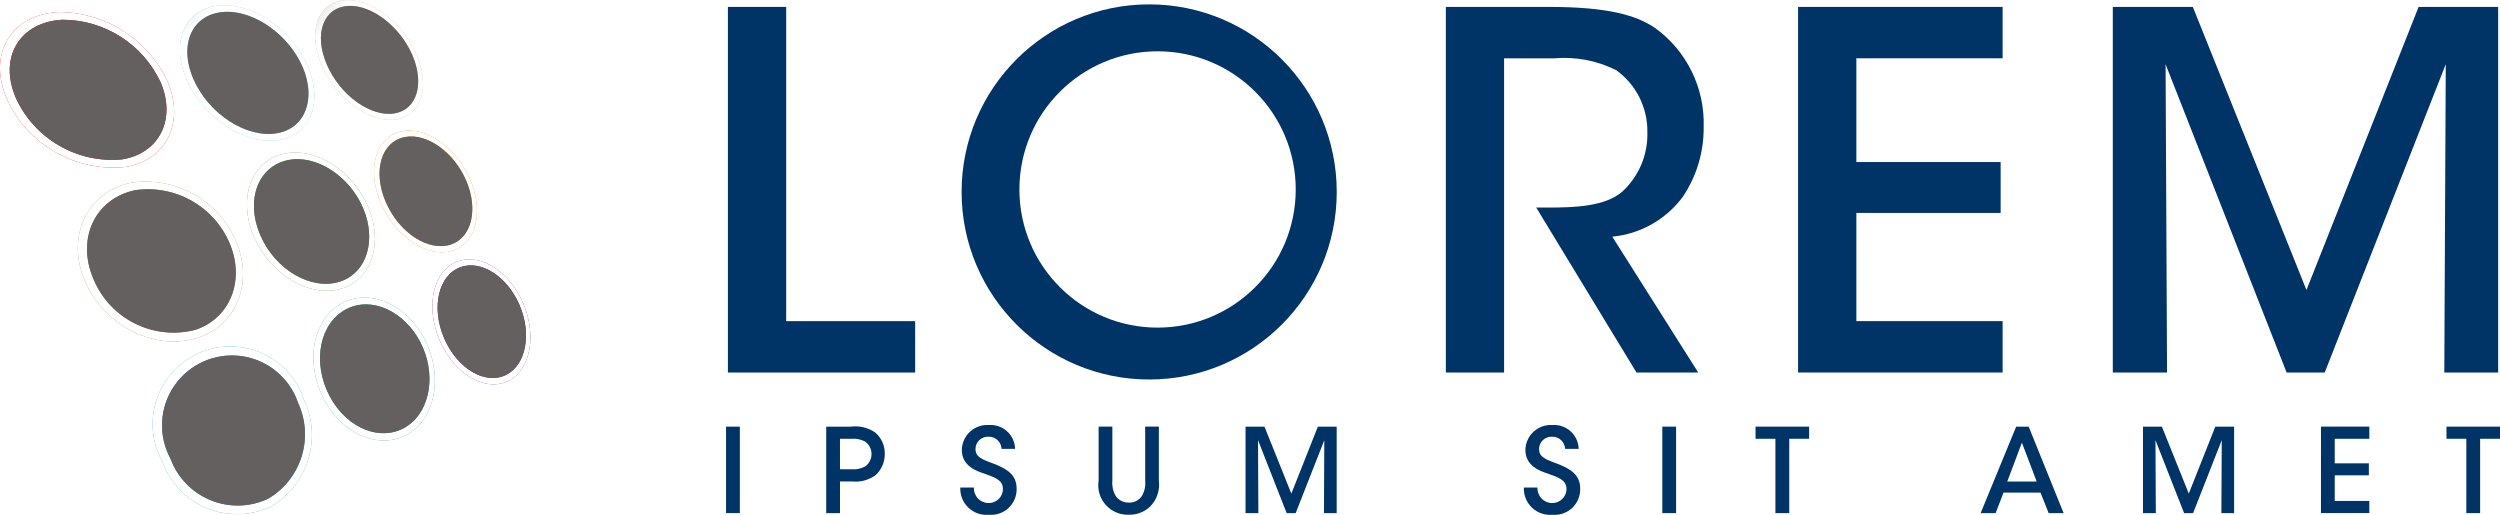
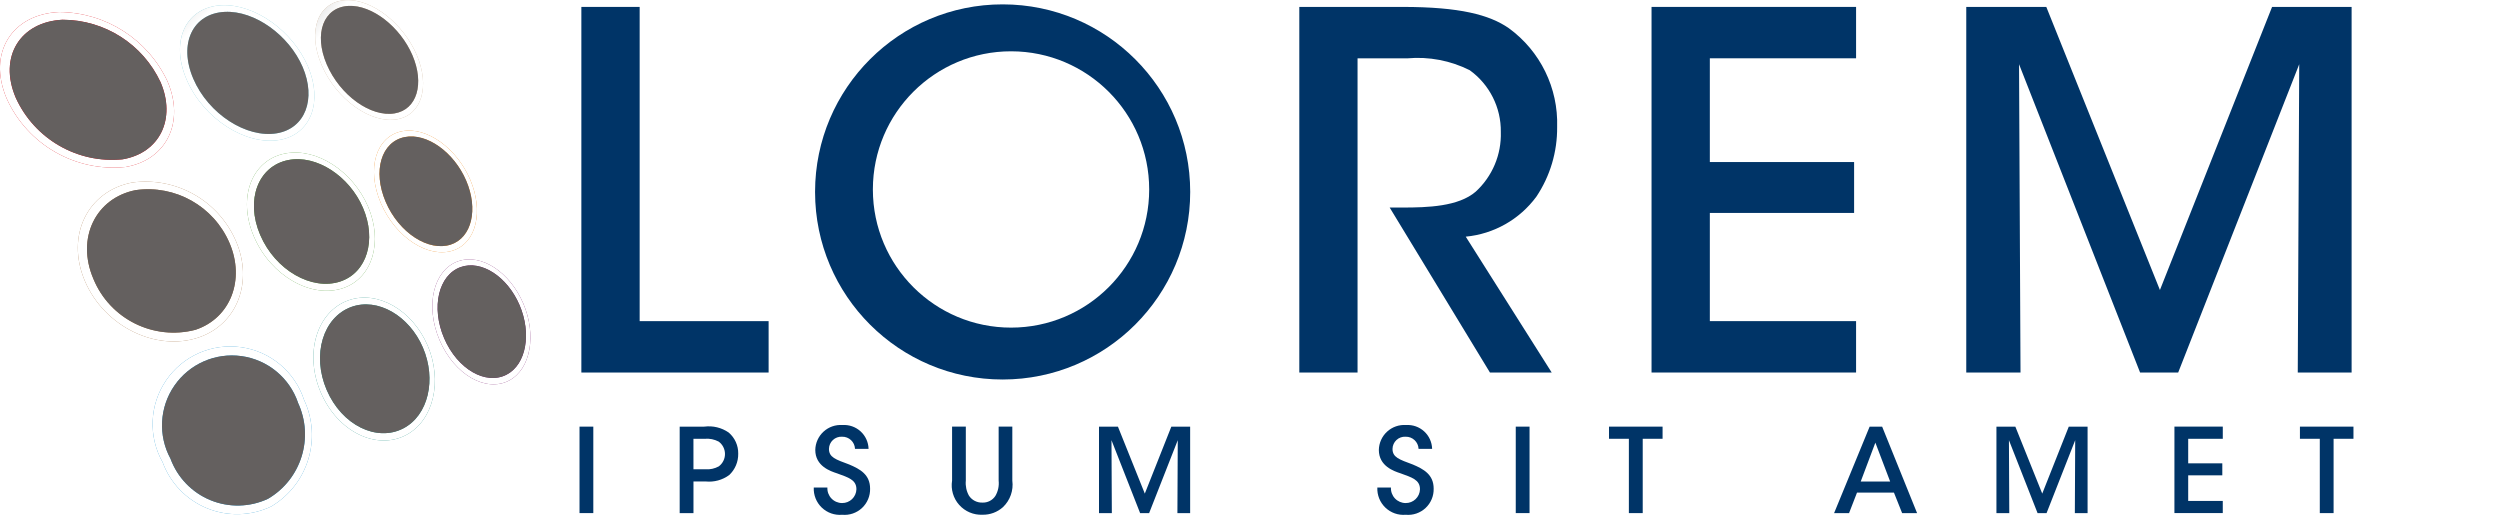
<svg xmlns="http://www.w3.org/2000/svg" xmlns:xlink="http://www.w3.org/1999/xlink" width="170.603" height="35.128" viewBox="0 0 170.603 35.128">
  <defs>
-     <style>.a{fill:#da000c;}.b{fill:url(#a);}.c{fill:url(#b);}.d{fill:#6fc3d4;}.e{fill:url(#c);}.f{fill:url(#d);}.g{fill:#c5a98b;}.h{fill:url(#e);}.i{fill:url(#f);}.j{fill:#9d6a3b;}.k{fill:url(#g);}.l{fill:url(#h);}.m{fill:#46962a;}.n{fill:url(#i);}.o{fill:url(#j);}.p{fill:#ea7a00;}.q{fill:url(#k);}.r{fill:url(#l);}.s{fill:#1c93cf;}.t{fill:url(#m);}.u{fill:url(#n);}.v{fill:#1e8e83;}.w{fill:url(#o);}.x{fill:url(#p);}.y{fill:#74156a;}.z{fill:url(#q);}.aa{fill:url(#r);}.ab{fill: #003467;}</style>
+     <style>.a{fill:#da000c;}.b{fill:url(#a);}.c{fill:url(#b);}.d{fill:#6fc3d4;}.e{fill:url(#c);}.f{fill:url(#d);}.g{fill:#c5a98b;}.h{fill:url(#e);}.i{fill:url(#f);}.j{fill:#9d6a3b;}.k{fill:url(#g);}.l{fill:url(#h);}.m{fill:#46962a;}.n{fill:url(#i);}.o{fill:url(#j);}.p{fill:#ea7a00;}.q{fill:url(#k);}.r{fill:url(#l);}.s{fill:#1c93cf;}.t{fill:url(#m);}.u{fill:url(#n);}.v{fill:#1e8e83;}.w{fill:url(#o);}.x{fill:url(#p);}.y{fill:#74156a;}.z{fill:url(#q);}.aa{fill:url(#r);}.ab{fill:
+       #003467;}</style>
    <linearGradient id="a" x1="0.78" y1="-1.944" x2="1.467" y2="-1.178" gradientUnits="objectBoundingBox">
      <stop offset="0" stop-color="#64605f" />
      <stop offset="1" stop-color="#fff" />
    </linearGradient>
    <linearGradient id="b" x1="0.847" y1="-2.168" x2="1.535" y2="-1.402" gradientUnits="objectBoundingBox">
      <stop offset="0" stop-color="#fff" />
      <stop offset="1" stop-color="#64605f" />
    </linearGradient>
    <linearGradient id="c" x1="0.67" y1="-1.863" x2="1.401" y2="-1.138" xlink:href="#a" />
    <linearGradient id="d" x1="0.728" y1="-2.081" x2="1.458" y2="-1.356" xlink:href="#b" />
    <linearGradient id="e" x1="0.523" y1="-1.788" x2="1.296" y2="-1.092" xlink:href="#a" />
    <linearGradient id="f" x1="0.567" y1="-1.999" x2="1.339" y2="-1.303" xlink:href="#b" />
    <linearGradient id="g" x1="0.453" y1="-1.766" x2="1.128" y2="-1.071" xlink:href="#a" />
    <linearGradient id="h" x1="0.483" y1="-1.975" x2="1.159" y2="-1.279" xlink:href="#b" />
    <linearGradient id="i" x1="0.289" y1="-1.706" x2="1.014" y2="-1.036" xlink:href="#a" />
    <linearGradient id="j" x1="0.305" y1="-1.91" x2="1.029" y2="-1.24" xlink:href="#b" />
    <linearGradient id="k" x1="0.092" y1="-1.645" x2="0.862" y2="-0.993" xlink:href="#a" />
    <linearGradient id="l" x1="0.088" y1="-1.843" x2="0.859" y2="-1.191" xlink:href="#b" />
    <linearGradient id="m" x1="0.089" y1="-1.565" x2="0.756" y2="-0.941" xlink:href="#a" />
    <linearGradient id="n" x1="0.079" y1="-1.755" x2="0.746" y2="-1.132" xlink:href="#b" />
    <linearGradient id="o" x1="-0.131" y1="-1.53" x2="0.591" y2="-0.916" xlink:href="#a" />
    <linearGradient id="p" x1="-0.162" y1="-1.718" x2="0.561" y2="-1.104" xlink:href="#b" />
    <linearGradient id="q" x1="-0.382" y1="-1.488" x2="0.392" y2="-0.88" xlink:href="#a" />
    <linearGradient id="r" x1="-0.437" y1="-1.671" x2="0.337" y2="-1.064" xlink:href="#b" />
  </defs>
  <g transform="translate(-272.894 -405.782)">
    <g transform="translate(272.894 405.782)">
      <g transform="translate(0)">
        <g transform="translate(0 0.818)">
          <path class="a" d="M259.019,403.525c1.174,2.738-.027,5.337-2.858,5.834a8,8,0,0,1-8.116-4.66c-1.341-3.126.365-5.777,3.582-5.912A8.212,8.212,0,0,1,259.019,403.525Z" transform="translate(-247.585 -398.782)" />
          <path class="b" d="M259.019,403.525c1.174,2.738-.027,5.337-2.858,5.834a8,8,0,0,1-8.116-4.66c-1.341-3.126.365-5.777,3.582-5.912A8.212,8.212,0,0,1,259.019,403.525Z" transform="translate(-247.585 -398.782)" />
          <path class="a" d="M261.869,406.2c1.065,2.483-.036,4.829-2.6,5.262a7.222,7.222,0,0,1-7.279-4.2c-1.2-2.8.312-5.186,3.193-5.325A7.388,7.388,0,0,1,261.869,406.2Z" transform="translate(-250.912 -401.407)" />
          <path class="c" d="M261.869,406.2c1.065,2.483-.036,4.829-2.6,5.262a7.222,7.222,0,0,1-7.279-4.2c-1.2-2.8.312-5.186,3.193-5.325A7.388,7.388,0,0,1,261.869,406.2Z" transform="translate(-250.912 -401.407)" />
        </g>
        <g transform="translate(12.278 0.354)">
          <path class="d" d="M330.535,400.161c1.029,2.4.216,4.636-1.934,5.013-2.29.4-5.2-1.434-6.35-4.126s-.01-4.962,2.41-5.064C326.931,395.888,329.506,397.76,330.535,400.161Z" transform="translate(-321.798 -395.98)" />
          <path class="e" d="M330.535,400.161c1.029,2.4.216,4.636-1.934,5.013-2.29.4-5.2-1.434-6.35-4.126s-.01-4.962,2.41-5.064C326.931,395.888,329.506,397.76,330.535,400.161Z" transform="translate(-321.798 -395.98)" />
          <path class="d" d="M332.7,402.481c.932,2.175.187,4.191-1.762,4.521-2.063.349-4.667-1.309-5.7-3.722s-.02-4.458,2.148-4.562C329.429,398.619,331.763,400.306,332.7,402.481Z" transform="translate(-324.325 -398.261)" />
          <path class="f" d="M332.7,402.481c.932,2.175.187,4.191-1.762,4.521-2.063.349-4.667-1.309-5.7-3.722s-.02-4.458,2.148-4.562C329.429,398.619,331.763,400.306,332.7,402.481Z" transform="translate(-324.325 -398.261)" />
        </g>
        <g transform="translate(21.502)">
          <path class="g" d="M384.483,397.578c.917,2.138.356,4.1-1.334,4.4-1.788.315-4.139-1.336-5.153-3.7s-.225-4.354,1.664-4.433C381.445,393.765,383.566,395.44,384.483,397.578Z" transform="translate(-377.55 -393.837)" />
          <path class="h" d="M384.483,397.578c.917,2.138.356,4.1-1.334,4.4-1.788.315-4.139-1.336-5.153-3.7s-.225-4.354,1.664-4.433C381.445,393.765,383.566,395.44,384.483,397.578Z" transform="translate(-377.55 -393.837)" />
          <path class="g" d="M386.191,399.629c.831,1.936.316,3.707-1.215,3.965-1.613.273-3.719-1.217-4.63-3.339s-.209-3.912,1.484-3.994C383.44,396.183,385.361,397.693,386.191,399.629Z" transform="translate(-379.549 -395.857)" />
          <path class="i" d="M386.191,399.629c.831,1.936.316,3.707-1.215,3.965-1.613.273-3.719-1.217-4.63-3.339s-.209-3.912,1.484-3.994C383.44,396.183,385.361,397.693,386.191,399.629Z" transform="translate(-379.549 -395.857)" />
        </g>
        <g transform="translate(5.314 12.361)">
          <path class="j" d="M290.5,472.662c1.174,2.739.107,5.648-2.548,6.556-2.857.976-6.423-.711-7.763-3.837s.2-6.16,3.23-6.736A6.727,6.727,0,0,1,290.5,472.662Z" transform="translate(-279.705 -468.552)" />
          <path class="k" d="M290.5,472.662c1.174,2.739.107,5.648-2.548,6.556-2.857.976-6.423-.711-7.763-3.837s.2-6.16,3.23-6.736A6.727,6.727,0,0,1,290.5,472.662Z" transform="translate(-279.705 -468.552)" />
          <path class="j" d="M293.208,475.427c1.065,2.484.085,5.112-2.324,5.916a5.914,5.914,0,0,1-6.963-3.468c-1.2-2.8.165-5.527,2.877-6.062A6.052,6.052,0,0,1,293.208,475.427Z" transform="translate(-282.858 -471.199)" />
          <path class="l" d="M293.208,475.427c1.065,2.484.085,5.112-2.324,5.916a5.914,5.914,0,0,1-6.963-3.468c-1.2-2.8.165-5.527,2.877-6.062A6.052,6.052,0,0,1,293.208,475.427Z" transform="translate(-282.858 -471.199)" />
        </g>
        <g transform="translate(16.853 10.408)">
          <path class="m" d="M357.712,460.435c1.029,2.4.317,4.874-1.7,5.563-2.148.734-4.931-.817-6.086-3.51s-.132-5.248,2.145-5.68C354.209,456.4,356.682,458.035,357.712,460.435Z" transform="translate(-349.449 -456.745)" />
          <path class="n" d="M357.712,460.435c1.029,2.4.317,4.874-1.7,5.563-2.148.734-4.931-.817-6.086-3.51s-.132-5.248,2.145-5.68C354.209,456.4,356.682,458.035,357.712,460.435Z" transform="translate(-349.449 -456.745)" />
          <path class="m" d="M359.766,462.82c.933,2.175.28,4.408-1.548,5.019-1.936.646-4.429-.757-5.464-3.17s-.129-4.713,1.912-5.115C356.592,459.174,358.833,460.644,359.766,462.82Z" transform="translate(-351.847 -459.039)" />
          <path class="o" d="M359.766,462.82c.933,2.175.28,4.408-1.548,5.019-1.936.646-4.429-.757-5.464-3.17s-.129-4.713,1.912-5.115C356.592,459.174,358.833,460.644,359.766,462.82Z" transform="translate(-351.847 -459.039)" />
        </g>
        <g transform="translate(25.521 8.91)">
          <path class="p" d="M408.41,451.044c.916,2.138.436,4.289-1.149,4.831-1.678.573-3.933-.857-4.948-3.223s-.319-4.575,1.459-4.913C405.453,447.42,407.493,448.906,408.41,451.044Z" transform="translate(-401.844 -447.696)" />
          <path class="q" d="M408.41,451.044c.916,2.138.436,4.289-1.149,4.831-1.678.573-3.933-.857-4.948-3.223s-.319-4.575,1.459-4.913C405.453,447.42,407.493,448.906,408.41,451.044Z" transform="translate(-401.844 -447.696)" />
          <path class="p" d="M410.042,453.148c.831,1.936.39,3.878-1.048,4.358-1.512.5-3.534-.787-4.444-2.91s-.294-4.11,1.3-4.424C407.364,449.873,409.212,451.212,410.042,453.148Z" transform="translate(-403.749 -449.728)" />
          <path class="r" d="M410.042,453.148c.831,1.936.39,3.878-1.048,4.358-1.512.5-3.534-.787-4.444-2.91s-.294-4.11,1.3-4.424C407.364,449.873,409.212,451.212,410.042,453.148Z" transform="translate(-403.749 -449.728)" />
        </g>
        <g transform="translate(10.58 23.707)">
          <path class="s" d="M321.707,540.717a5.662,5.662,0,0,1-2.242,7.271,5.415,5.415,0,0,1-7.413-3.02,5.3,5.3,0,1,1,9.655-4.25Z" transform="translate(-311.536 -537.134)" />
          <path class="t" d="M321.707,540.717a5.662,5.662,0,0,1-2.242,7.271,5.415,5.415,0,0,1-7.413-3.02,5.3,5.3,0,1,1,9.655-4.25Z" transform="translate(-311.536 -537.134)" />
          <path class="s" d="M324.27,543.619a5.1,5.1,0,0,1-2.045,6.565,4.884,4.884,0,0,1-6.65-2.737,4.769,4.769,0,1,1,8.7-3.828Z" transform="translate(-314.519 -539.851)" />
          <path class="u" d="M324.27,543.619a5.1,5.1,0,0,1-2.045,6.565,4.884,4.884,0,0,1-6.65-2.737,4.769,4.769,0,1,1,8.7-3.828Z" transform="translate(-314.519 -539.851)" />
        </g>
        <g transform="translate(21.386 20.309)">
          <path class="v" d="M384.645,519.864c1.029,2.4.419,5.11-1.465,6.107-2.007,1.063-4.67-.206-5.824-2.9s-.254-5.53,1.883-6.291C381.245,516.066,383.616,517.464,384.645,519.864Z" transform="translate(-376.85 -516.594)" />
          <path class="w" d="M384.645,519.864c1.029,2.4.419,5.11-1.465,6.107-2.007,1.063-4.67-.206-5.824-2.9s-.254-5.53,1.883-6.291C381.245,516.066,383.616,517.464,384.645,519.864Z" transform="translate(-376.85 -516.594)" />
          <path class="v" d="M386.6,522.349c.932,2.175.372,4.623-1.337,5.512-1.809.942-4.195-.209-5.229-2.622s-.237-4.965,1.677-5.663C383.517,518.918,385.666,520.174,386.6,522.349Z" transform="translate(-379.126 -518.937)" />
          <path class="x" d="M386.6,522.349c.932,2.175.372,4.623-1.337,5.512-1.809.942-4.195-.209-5.229-2.622s-.237-4.965,1.677-5.663C383.517,518.918,385.666,520.174,386.6,522.349Z" transform="translate(-379.126 -518.937)" />
        </g>
        <g transform="translate(29.504 17.699)">
          <path class="y" d="M432.124,503.823c.917,2.138.517,4.477-.964,5.261-1.567.829-3.729-.381-4.744-2.748s-.413-4.793,1.255-5.388C429.248,500.385,431.208,501.684,432.124,503.823Z" transform="translate(-425.92 -500.816)" />
          <path class="z" d="M432.124,503.823c.917,2.138.517,4.477-.964,5.261-1.567.829-3.729-.381-4.744-2.748s-.413-4.793,1.255-5.388C429.248,500.385,431.208,501.684,432.124,503.823Z" transform="translate(-425.92 -500.816)" />
          <path class="y" d="M433.681,506c.83,1.936.462,4.048-.881,4.747-1.414.736-3.352-.36-4.262-2.483s-.378-4.306,1.117-4.851C431.076,502.9,432.85,504.065,433.681,506Z" transform="translate(-427.732 -502.882)" />
          <path class="aa" d="M433.681,506c.83,1.936.462,4.048-.881,4.747-1.414.736-3.352-.36-4.262-2.483s-.378-4.306,1.117-4.851C431.076,502.9,432.85,504.065,433.681,506Z" transform="translate(-427.732 -502.882)" />
        </g>
      </g>
    </g>
-     <g transform="translate(322.441 405.782)">
+     <g transform="translate(312.441 405.782)">
      <g transform="translate(0.126)">
        <path class="ab" d="M517.345,438.509h3.978v21.443h8.8v3.507H517.345Z" transform="translate(-517.345 -438.037)" />
        <path class="ab" d="M574.721,449.892a12.8,12.8,0,1,1,0,.034Zm3.945-.135a9.428,9.428,0,1,0,0-.034Z" transform="translate(-558.773 -436.811)" />
        <path class="ab" d="M693.6,438.509h7.046c3.911,0,5.934.539,7.249,1.45a8.02,8.02,0,0,1,3.3,6.743,8.4,8.4,0,0,1-1.416,4.754,6.781,6.781,0,0,1-4.821,2.731l5.866,9.272h-4.214L699.767,452.2h.876c1.72,0,3.81-.067,4.99-1.079a5.3,5.3,0,0,0,1.719-4.08,5.112,5.112,0,0,0-2.124-4.214,7.917,7.917,0,0,0-4.248-.809h-3.405v21.443H693.6Z" transform="translate(-644.607 -438.037)" />
        <path class="ab" d="M780.085,438.509h13.958v3.506h-9.98v7.08h9.845v3.473h-9.845v7.383h9.98v3.507H780.085Z" transform="translate(-707.055 -438.037)" />
        <path class="ab" d="M857.352,463.458V438.509h5.462l7.754,19.319,7.653-19.319h5.428v24.949h-3.675l.1-21.038-8.26,21.038h-2.6l-8.26-21.038.1,21.038Z" transform="translate(-762.845 -438.037)" />
      </g>
      <g transform="translate(0 29.002)">
        <path class="ab" d="M516.893,541.556h.941v5.9h-.941Z" transform="translate(-516.893 -541.444)" />
        <path class="ab" d="M543.164,541.556a2.375,2.375,0,0,1,1.659.4,1.849,1.849,0,0,1,.654,1.451,1.946,1.946,0,0,1-.614,1.452,2.307,2.307,0,0,1-1.611.438h-.829v2.161h-.941v-5.9Zm-.742,2.911h.813a1.643,1.643,0,0,0,.917-.2,1.051,1.051,0,0,0-.008-1.69,1.716,1.716,0,0,0-.941-.192h-.782Z" transform="translate(-534.647 -541.444)" />
        <path class="ab" d="M575.325,545.42a1.007,1.007,0,0,0,1,1.06.967.967,0,0,0,.981-.94c0-.654-.558-.806-1.316-1.085-.463-.151-1.491-.494-1.491-1.6a1.736,1.736,0,0,1,1.858-1.7,1.672,1.672,0,0,1,1.778,1.627h-.925a.863.863,0,0,0-.885-.829.844.844,0,0,0-.893.829c0,.574.439.718,1.388,1.069.733.311,1.419.686,1.419,1.643a1.745,1.745,0,0,1-1.906,1.786,1.784,1.784,0,0,1-1.938-1.858Z" transform="translate(-558.41 -541.153)" />
        <path class="ab" d="M609.3,541.556v3.684a1.75,1.75,0,0,0,.215,1.029,1.05,1.05,0,0,0,.909.47,1.008,1.008,0,0,0,.893-.455,1.71,1.71,0,0,0,.223-1.045v-3.684h.933v3.684a2.112,2.112,0,0,1-.638,1.81,2.03,2.03,0,0,1-1.4.519,2.012,2.012,0,0,1-2.073-2.329v-3.684Z" transform="translate(-582.938 -541.444)" />
        <path class="ab" d="M644.432,547.457v-5.9h1.292l1.834,4.569,1.81-4.569h1.284v5.9h-.869l.024-4.976-1.954,4.976h-.615l-1.954-4.976.024,4.976Z" transform="translate(-608.982 -541.444)" />
        <path class="ab" d="M713.681,545.42a1.007,1.007,0,0,0,1,1.06.967.967,0,0,0,.981-.94c0-.654-.558-.806-1.316-1.085-.462-.151-1.491-.494-1.491-1.6a1.736,1.736,0,0,1,1.858-1.7,1.672,1.672,0,0,1,1.778,1.627h-.925a.863.863,0,0,0-.885-.829.844.844,0,0,0-.893.829c0,.574.439.718,1.388,1.069.734.311,1.42.686,1.42,1.643a1.745,1.745,0,0,1-1.906,1.786,1.785,1.785,0,0,1-1.938-1.858Z" transform="translate(-658.308 -541.153)" />
        <path class="ab" d="M746.75,541.556h.941v5.9h-.941Z" transform="translate(-682.86 -541.444)" />
        <path class="ab" d="M771,542.385h-1.356v-.829H773.3v.829h-1.355v5.072H771Z" transform="translate(-699.391 -541.444)" />
        <path class="ab" d="M825.927,547.457h-1.021l2.425-5.9h.854l2.384,5.9h-1.021l-.558-1.4h-2.52Zm1.795-4.809-1,2.656h2.01Z" transform="translate(-739.292 -541.444)" />
        <path class="ab" d="M864.762,547.457v-5.9h1.291l1.835,4.569,1.81-4.569h1.284v5.9h-.869l.024-4.976-1.954,4.976h-.614l-1.954-4.976.024,4.976Z" transform="translate(-768.07 -541.444)" />
        <path class="ab" d="M908.461,541.556h3.3v.829H909.4v1.675h2.328v.821H909.4v1.746h2.36v.829h-3.3Z" transform="translate(-799.622 -541.444)" />
        <path class="ab" d="M940.63,542.385h-1.356v-.829h3.653v.829h-1.356v5.072h-.941Z" transform="translate(-821.871 -541.444)" />
      </g>
    </g>
  </g>
</svg>
